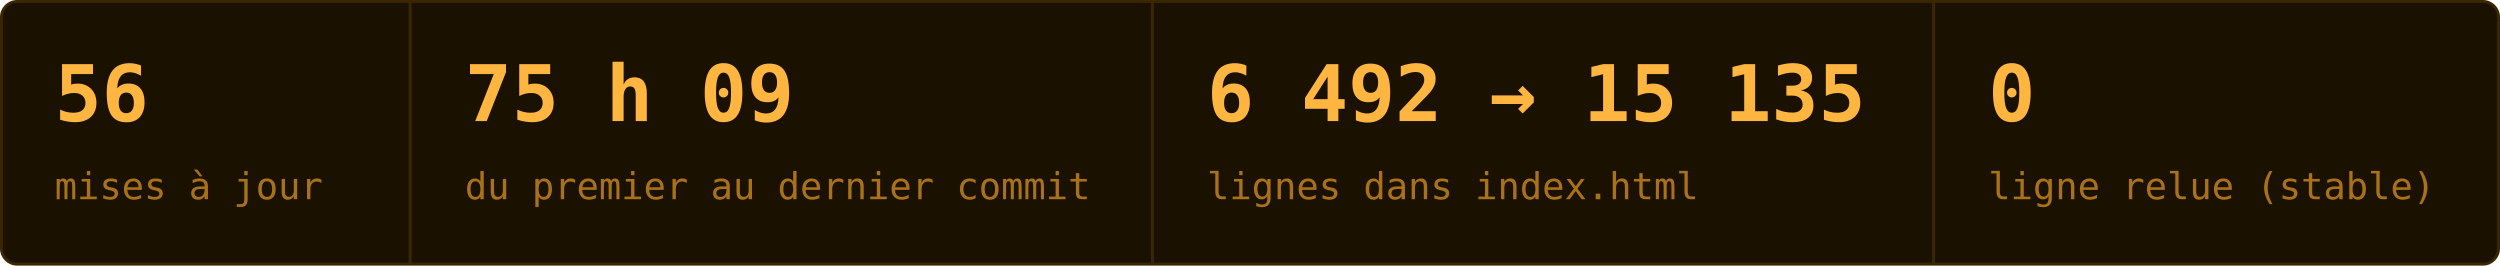
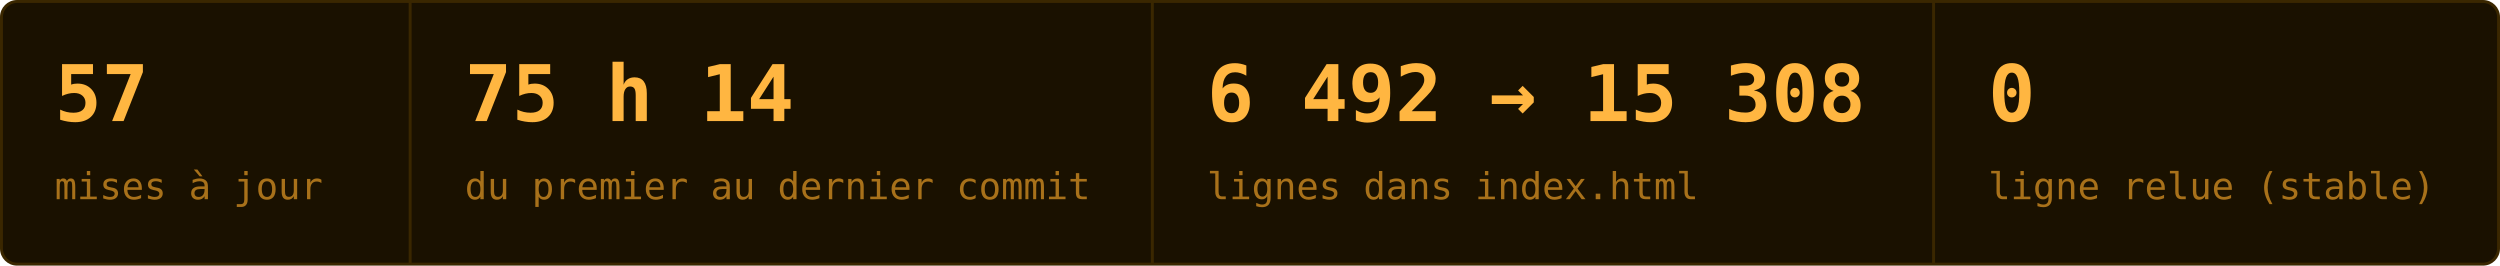
- <svg xmlns="http://www.w3.org/2000/svg" width="1280" height="136" viewBox="0 0 1280 136" role="img" aria-label="En chiffres : 56 mises à jour, 75 h 09 du premier au dernier commit, 6 492 → 15 135 lignes dans index.html, 0 ligne relue (stable)">
+ <svg xmlns="http://www.w3.org/2000/svg" width="1280" height="136" viewBox="0 0 1280 136" role="img" aria-label="En chiffres : 57 mises à jour, 75 h 14 du premier au dernier commit, 6 492 → 15 308 lignes dans index.html, 0 ligne relue (stable)">
  <rect x=".75" y=".75" width="1278.5" height="134.5" rx="8" fill="#1a1100" stroke="#3a2700" stroke-width="1.5" />
-   <text x="28.0" y="62" font-family="'JetBrains Mono', 'Cascadia Mono', Consolas, Menlo, 'DejaVu Sans Mono', monospace" font-size="40" font-weight="700" fill="#ffb641">56</text>
+   <text x="28.0" y="62" font-family="'JetBrains Mono', 'Cascadia Mono', Consolas, Menlo, 'DejaVu Sans Mono', monospace" font-size="40" font-weight="700" fill="#ffb641">57</text>
  <text x="28.0" y="102" font-family="'JetBrains Mono', 'Cascadia Mono', Consolas, Menlo, 'DejaVu Sans Mono', monospace" font-size="19" fill="#a8711a">mises à jour</text>
  <line x1="210.0" y1="1" x2="210.0" y2="135" stroke="#3a2700" stroke-width="1.5" />
-   <text x="238.0" y="62" font-family="'JetBrains Mono', 'Cascadia Mono', Consolas, Menlo, 'DejaVu Sans Mono', monospace" font-size="40" font-weight="700" fill="#ffb641">75 h 09</text>
+   <text x="238.0" y="62" font-family="'JetBrains Mono', 'Cascadia Mono', Consolas, Menlo, 'DejaVu Sans Mono', monospace" font-size="40" font-weight="700" fill="#ffb641">75 h 14</text>
  <text x="238.0" y="102" font-family="'JetBrains Mono', 'Cascadia Mono', Consolas, Menlo, 'DejaVu Sans Mono', monospace" font-size="19" fill="#a8711a">du premier au dernier commit</text>
  <line x1="590.0" y1="1" x2="590.0" y2="135" stroke="#3a2700" stroke-width="1.5" />
-   <text x="618.0" y="62" font-family="'JetBrains Mono', 'Cascadia Mono', Consolas, Menlo, 'DejaVu Sans Mono', monospace" font-size="40" font-weight="700" fill="#ffb641">6 492 → 15 135</text>
+   <text x="618.0" y="62" font-family="'JetBrains Mono', 'Cascadia Mono', Consolas, Menlo, 'DejaVu Sans Mono', monospace" font-size="40" font-weight="700" fill="#ffb641">6 492 → 15 308</text>
  <text x="618.0" y="102" font-family="'JetBrains Mono', 'Cascadia Mono', Consolas, Menlo, 'DejaVu Sans Mono', monospace" font-size="19" fill="#a8711a">lignes dans index.html</text>
  <line x1="990.0" y1="1" x2="990.0" y2="135" stroke="#3a2700" stroke-width="1.5" />
  <text x="1018.0" y="62" font-family="'JetBrains Mono', 'Cascadia Mono', Consolas, Menlo, 'DejaVu Sans Mono', monospace" font-size="40" font-weight="700" fill="#ffb641">0</text>
  <text x="1018.0" y="102" font-family="'JetBrains Mono', 'Cascadia Mono', Consolas, Menlo, 'DejaVu Sans Mono', monospace" font-size="19" fill="#a8711a">ligne relue (stable)</text>
</svg>
